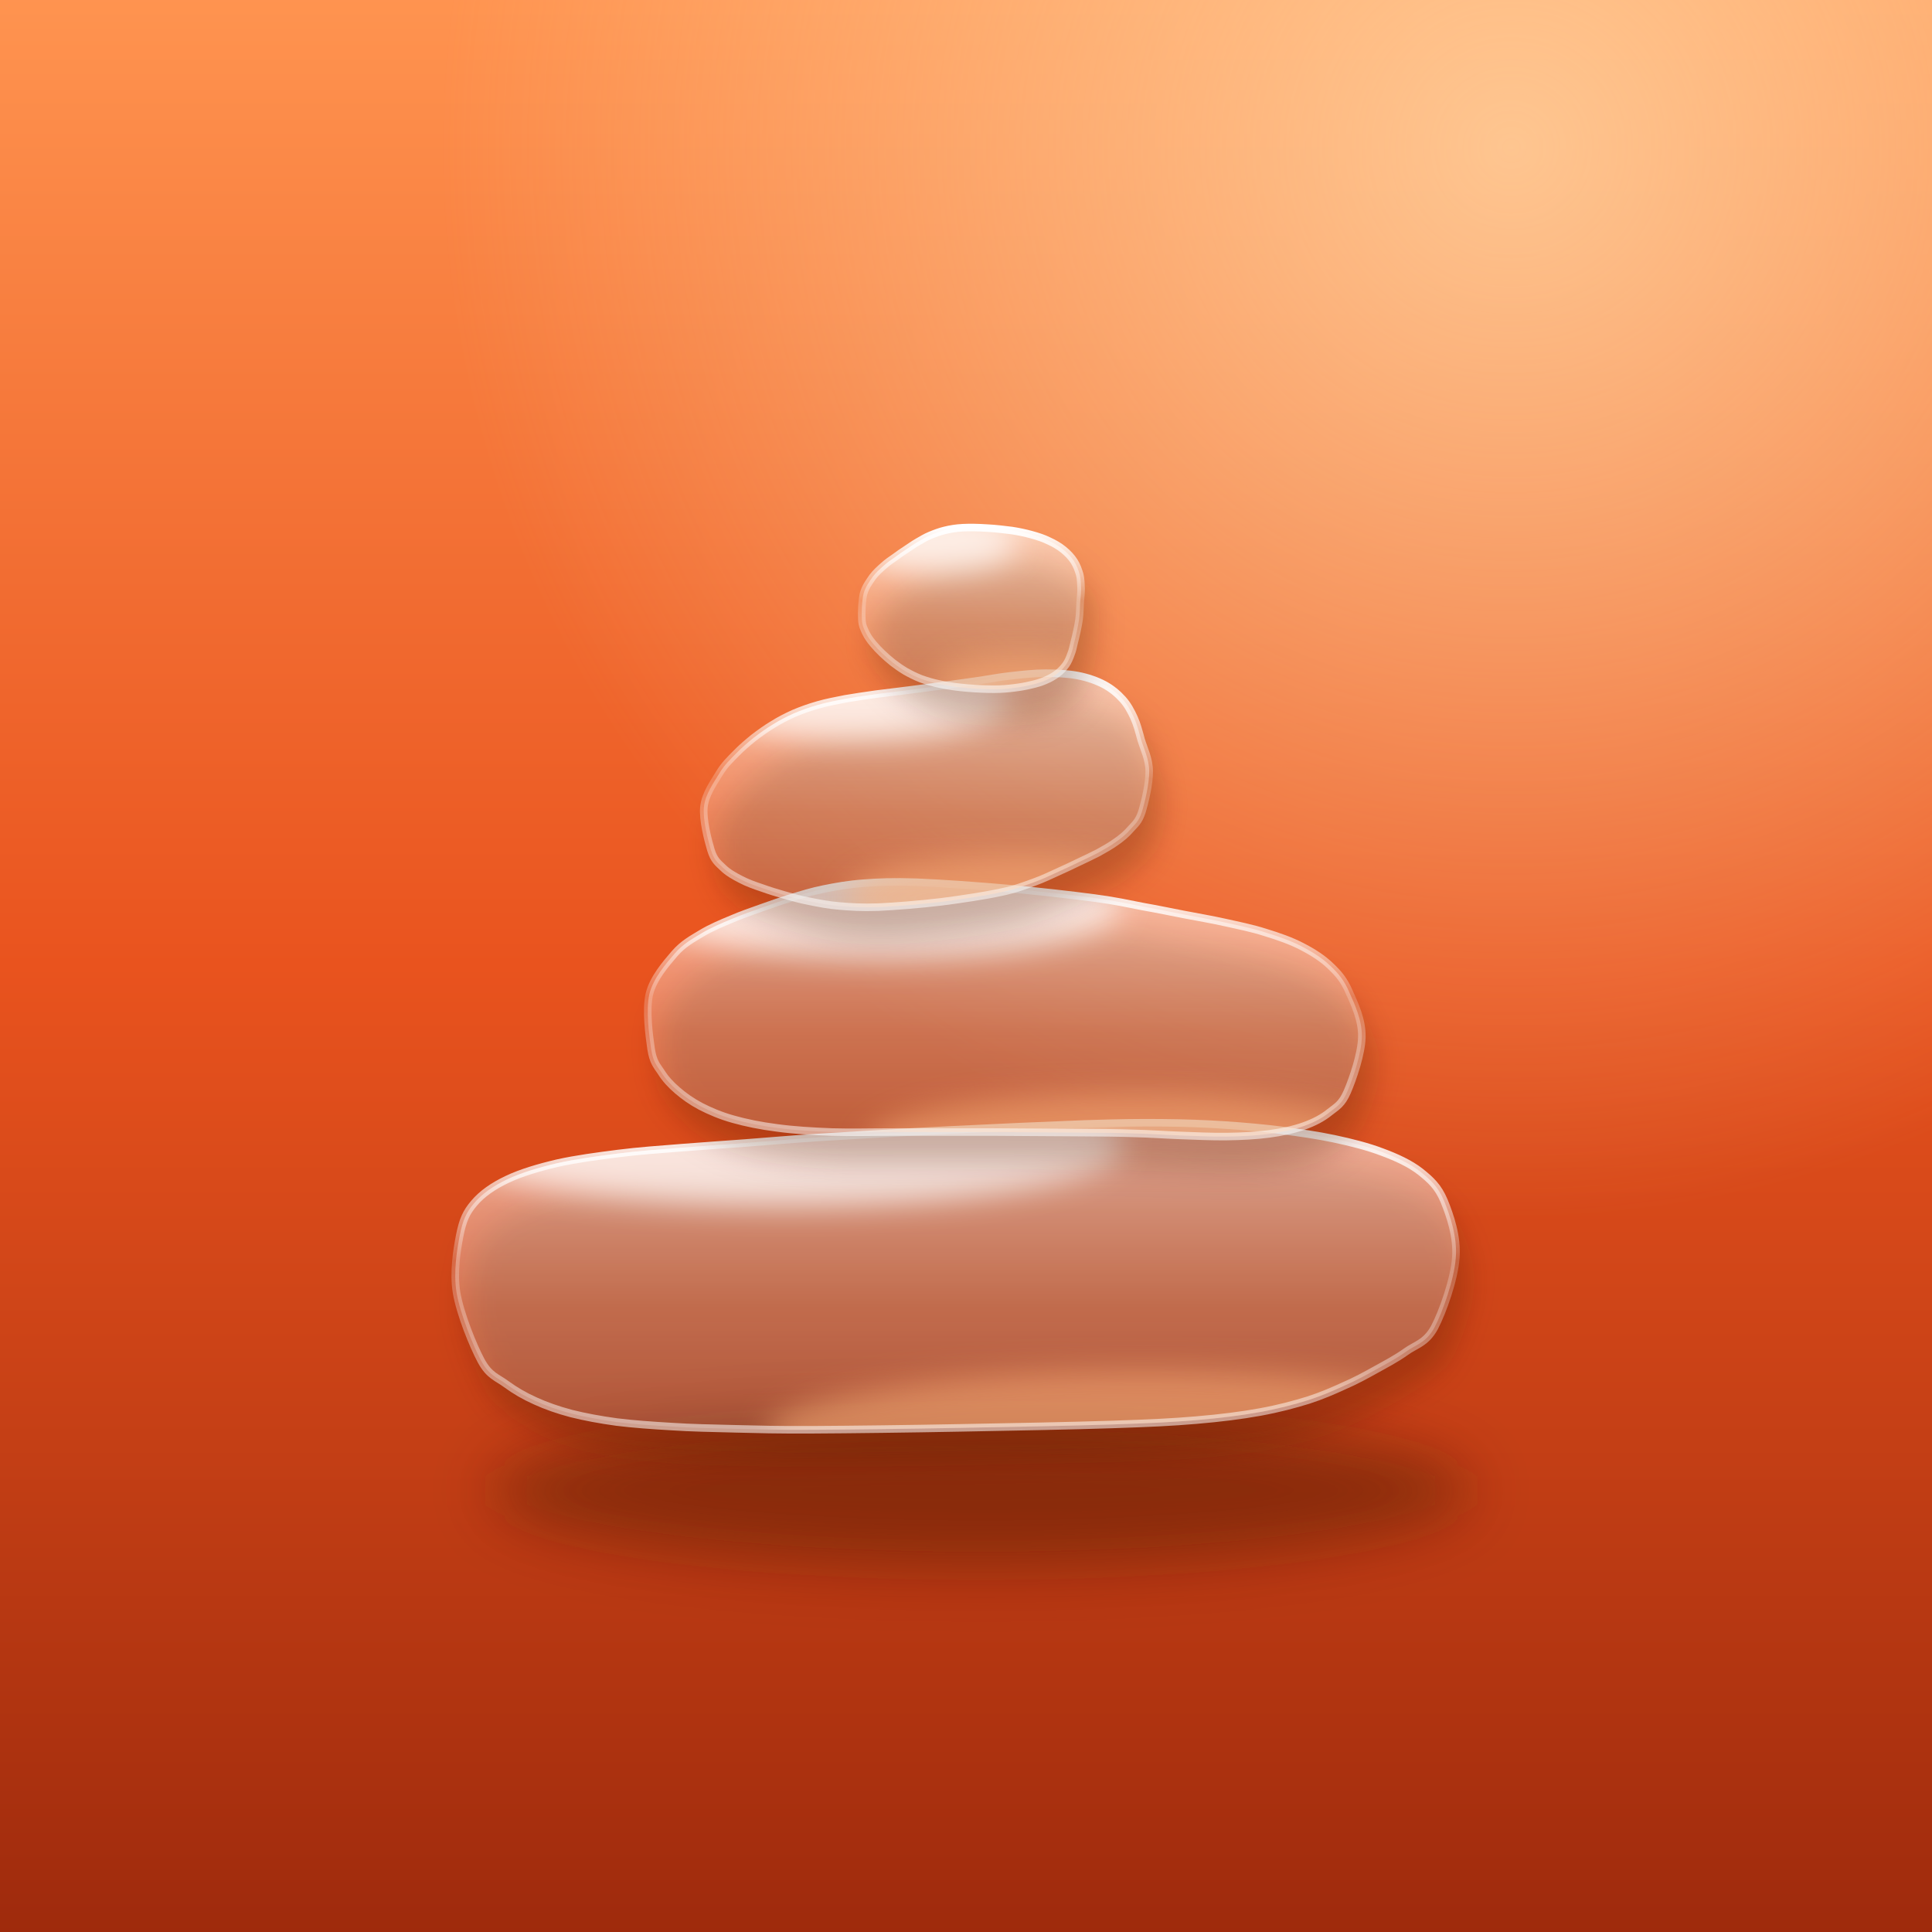
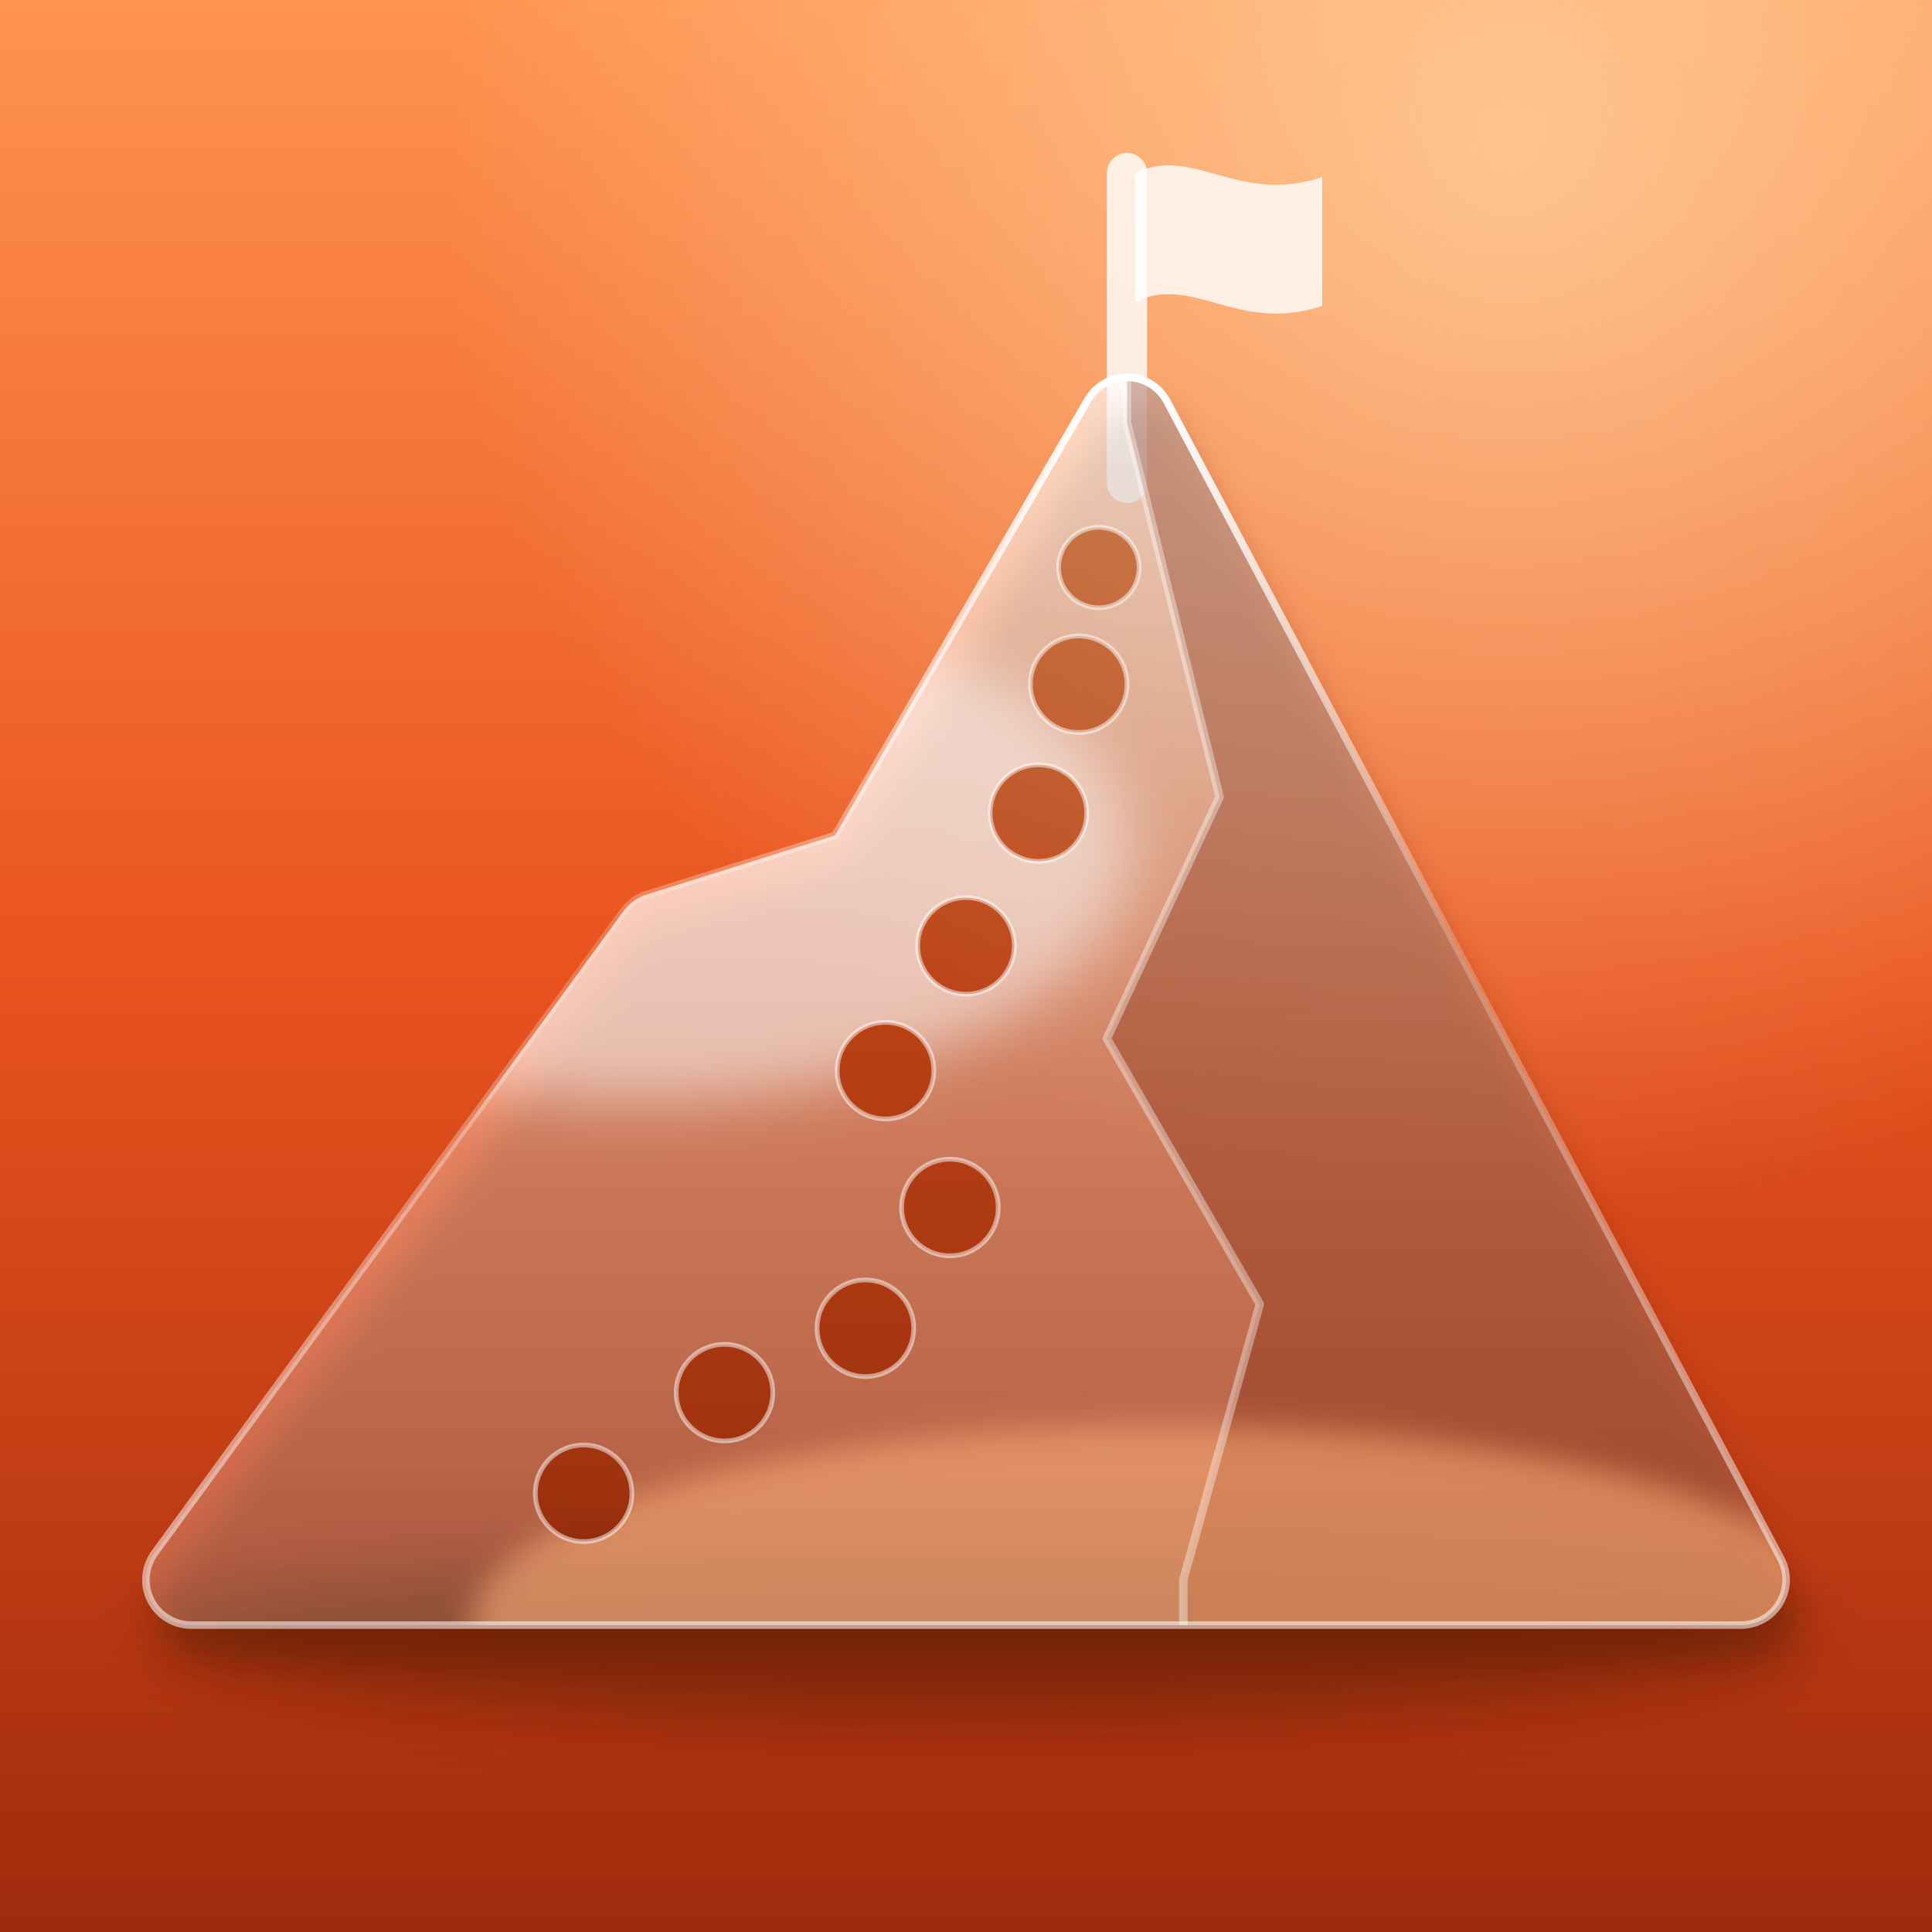
<svg xmlns="http://www.w3.org/2000/svg" viewBox="0 0 1024 1024">
  <defs>
    <filter id="blur8" x="-50%" y="-50%" width="200%" height="200%">
      <feGaussianBlur stdDeviation="8" />
    </filter>
    <filter id="blur16" x="-50%" y="-50%" width="200%" height="200%">
      <feGaussianBlur stdDeviation="16" />
    </filter>
-     <filter id="blur28" x="-50%" y="-50%" width="200%" height="200%">
-       <feGaussianBlur stdDeviation="28" />
-     </filter>
-     <filter id="blur4" x="-50%" y="-50%" width="200%" height="200%">
-       <feGaussianBlur stdDeviation="4" />
-     </filter>
-     <filter id="grain" x="0" y="0" width="100%" height="100%">
-       <feTurbulence type="fractalNoise" baseFrequency="1.6" numOctaves="2" seed="7" />
-       <feColorMatrix values="0 0 0 0 .35  0 0 0 0 .25  0 0 0 0 .15  0 0 0 .5 0" />
-       <feComposite in2="SourceGraphic" operator="in" />
-     </filter>
-     <linearGradient id="rim" x1="0" y1="0" x2="0" y2="1">
-       <stop offset="0" stop-color="#fff" stop-opacity="0.55" />
-       <stop offset="0.18" stop-color="#fff" stop-opacity="0.08" />
-       <stop offset="0.6" stop-color="#fff" stop-opacity="0" />
-       <stop offset="1" stop-color="#000" stop-opacity="0.25" />
-     </linearGradient>
-     <linearGradient id="sheen" x1="0" y1="0" x2="0" y2="1">
-       <stop offset="0" stop-color="#fff" stop-opacity="0.22" />
-       <stop offset="0.5" stop-color="#fff" stop-opacity="0" />
-     </linearGradient>
    <linearGradient id="sun3" x1="0" y1="0" x2="0" y2="1">
      <stop offset="0" stop-color="#FF9450" />
      <stop offset="0.5" stop-color="#E9531E" />
      <stop offset="1" stop-color="#9E2A0C" />
    </linearGradient>
    <radialGradient id="sun3b" cx="0.78" cy="0.08" r="0.55">
      <stop offset="0" stop-color="#FFD9A8" stop-opacity="0.75" />
      <stop offset="1" stop-color="#FFD9A8" stop-opacity="0" />
    </radialGradient>
    <linearGradient id="glassfill" x1="0" y1="0" x2="0" y2="1">
-       <stop offset="0" stop-color="#FFFFFF" stop-opacity="0.55" />
-       <stop offset="0.6" stop-color="#FFF1E6" stop-opacity="0.28" />
-       <stop offset="1" stop-color="#FFFFFF" stop-opacity="0.16" />
+       <stop offset="0" stop-color="#FFFFFF" stop-opacity="0.62" />
+       <stop offset="0.6" stop-color="#FFF1E6" stop-opacity="0.34" />
+       <stop offset="1" stop-color="#FFFFFF" stop-opacity="0.2" />
    </linearGradient>
    <linearGradient id="glassedge" x1="0" y1="0" x2="0" y2="1">
      <stop offset="0" stop-color="#FFFFFF" stop-opacity="1" />
      <stop offset="0.45" stop-color="#FFFFFF" stop-opacity="0.2" />
      <stop offset="1" stop-color="#FFFFFF" stop-opacity="0.55" />
    </linearGradient>
-     <clipPath id="tileclip">
-       <path d="M0 0H1024V1024H0Z" />
-     </clipPath>
  </defs>
-   <g filter="url(#tileshadow)" />
  <path d="M0 0H1024V1024H0Z" fill="url(#sun3)" />
  <path d="M0 0H1024V1024H0Z" fill="url(#sun3b)" />
-   <ellipse cx="520" cy="790" rx="260" ry="40" fill="#4A1200" opacity=".45" filter="url(#blur16)" />
-   <path d="M771.6 666.7 C770.8 677.9 764.7 695.3 760.3 703.6 C755.8 711.9 750.3 712.7 745.1 716.5 C739.9 720.2 734.5 723.0 729.1 726.0 C723.7 729.0 718.6 731.8 712.6 734.4 C706.7 737.1 700.8 739.7 693.4 742.1 C685.9 744.4 677.8 746.6 667.9 748.4 C658.0 750.2 647.0 751.6 633.9 752.7 C620.8 753.8 610.3 754.3 589.4 755.0 C568.6 755.7 535.2 756.3 508.8 756.8 C482.4 757.3 450.8 757.7 430.9 757.8 C411.1 757.9 402.3 757.6 389.8 757.3 C377.3 757.0 366.4 756.8 355.9 756.1 C345.4 755.5 335.7 754.8 326.8 753.7 C318.0 752.5 310.0 751.0 302.8 749.2 C295.6 747.3 289.4 745.1 283.7 742.5 C277.9 739.9 273.1 737.1 268.3 733.6 C263.5 730.0 259.4 729.3 255.0 721.2 C250.7 713.2 243.9 696.3 242.0 685.2 C240.2 674.2 242.2 662.6 243.7 654.7 C245.3 646.7 247.1 642.6 251.3 637.7 C255.4 632.8 261.4 628.6 268.8 625.1 C276.1 621.6 285.6 618.8 295.4 616.5 C305.2 614.3 316.6 612.8 327.5 611.4 C338.5 610.0 350.0 609.2 361.3 608.3 C372.6 607.4 383.3 606.7 395.3 605.8 C407.4 604.9 415.4 604.1 433.4 602.9 C451.4 601.8 479.7 600.1 503.3 598.9 C527.0 597.7 556.6 596.4 575.3 595.7 C594.0 595.1 603.4 595.0 615.7 595.1 C628.1 595.2 638.7 595.6 649.3 596.3 C659.9 597.0 669.7 597.9 679.3 599.1 C689.0 600.4 698.3 601.7 707.2 603.6 C716.1 605.5 724.9 607.7 732.5 610.6 C740.1 613.4 747.3 616.7 752.8 621.0 C758.3 625.4 762.2 628.9 765.4 636.5 C768.5 644.1 772.5 655.5 771.6 666.7Z" fill="#4A1200" opacity=".28" transform="translate(6 16)" filter="url(#blur8)" />
-   <path d="M771.6 666.7 C770.8 677.9 764.7 695.3 760.3 703.6 C755.8 711.9 750.3 712.7 745.1 716.5 C739.9 720.2 734.5 723.0 729.1 726.0 C723.7 729.0 718.6 731.8 712.6 734.4 C706.7 737.1 700.8 739.7 693.4 742.1 C685.9 744.4 677.8 746.6 667.9 748.4 C658.0 750.2 647.0 751.6 633.9 752.7 C620.8 753.8 610.3 754.3 589.4 755.0 C568.6 755.7 535.2 756.3 508.8 756.8 C482.4 757.3 450.8 757.7 430.9 757.8 C411.1 757.9 402.3 757.6 389.8 757.3 C377.3 757.0 366.4 756.8 355.9 756.1 C345.4 755.5 335.7 754.8 326.8 753.7 C318.0 752.5 310.0 751.0 302.8 749.2 C295.6 747.3 289.4 745.1 283.7 742.5 C277.9 739.9 273.1 737.1 268.3 733.6 C263.5 730.0 259.4 729.3 255.0 721.2 C250.7 713.2 243.9 696.3 242.0 685.2 C240.2 674.2 242.2 662.6 243.7 654.7 C245.3 646.7 247.1 642.6 251.3 637.7 C255.4 632.8 261.4 628.6 268.8 625.1 C276.1 621.6 285.6 618.8 295.4 616.5 C305.2 614.3 316.6 612.8 327.5 611.4 C338.5 610.0 350.0 609.2 361.3 608.3 C372.6 607.4 383.3 606.7 395.3 605.8 C407.4 604.9 415.4 604.1 433.4 602.9 C451.4 601.8 479.7 600.1 503.3 598.9 C527.0 597.7 556.6 596.4 575.3 595.7 C594.0 595.1 603.4 595.0 615.7 595.1 C628.1 595.2 638.7 595.6 649.3 596.3 C659.9 597.0 669.7 597.9 679.3 599.1 C689.0 600.4 698.3 601.7 707.2 603.6 C716.1 605.5 724.9 607.7 732.5 610.6 C740.1 613.4 747.3 616.7 752.8 621.0 C758.3 625.4 762.2 628.9 765.4 636.5 C768.5 644.1 772.5 655.5 771.6 666.7Z" fill="url(#glassfill)" />
-   <clipPath id="g0">
-     <path d="M771.6 666.7 C770.8 677.9 764.7 695.3 760.3 703.6 C755.8 711.9 750.3 712.7 745.1 716.5 C739.9 720.2 734.5 723.0 729.1 726.0 C723.7 729.0 718.6 731.8 712.6 734.4 C706.7 737.1 700.8 739.7 693.4 742.1 C685.9 744.4 677.8 746.6 667.9 748.4 C658.0 750.2 647.0 751.6 633.9 752.7 C620.8 753.8 610.3 754.3 589.4 755.0 C568.6 755.7 535.2 756.3 508.8 756.8 C482.4 757.3 450.8 757.7 430.9 757.8 C411.1 757.9 402.3 757.6 389.8 757.3 C377.3 757.0 366.4 756.8 355.9 756.1 C345.4 755.5 335.7 754.8 326.8 753.7 C318.0 752.5 310.0 751.0 302.8 749.2 C295.6 747.3 289.4 745.1 283.7 742.5 C277.9 739.9 273.1 737.1 268.3 733.6 C263.5 730.0 259.4 729.3 255.0 721.2 C250.7 713.2 243.9 696.3 242.0 685.2 C240.2 674.2 242.2 662.6 243.7 654.7 C245.3 646.7 247.1 642.6 251.3 637.7 C255.4 632.8 261.4 628.6 268.8 625.1 C276.1 621.6 285.6 618.8 295.4 616.5 C305.2 614.3 316.6 612.8 327.5 611.4 C338.5 610.0 350.0 609.2 361.3 608.3 C372.6 607.4 383.3 606.7 395.3 605.8 C407.4 604.9 415.4 604.1 433.4 602.9 C451.4 601.8 479.7 600.1 503.3 598.9 C527.0 597.7 556.6 596.4 575.3 595.7 C594.0 595.1 603.4 595.0 615.7 595.1 C628.1 595.2 638.7 595.6 649.3 596.3 C659.9 597.0 669.7 597.9 679.3 599.1 C689.0 600.4 698.3 601.7 707.2 603.6 C716.1 605.5 724.9 607.7 732.5 610.6 C740.1 613.4 747.3 616.7 752.8 621.0 C758.3 625.4 762.2 628.9 765.4 636.5 C768.5 644.1 772.5 655.5 771.6 666.7Z" />
+   <ellipse cx="520" cy="865.33" rx="437.33" ry="46.93" fill="#4A1200" opacity=".45" filter="url(#blur16)" />
+   <path d="M597.33 256L597.33 91.73" stroke="#FFFFFF" stroke-opacity=".8" stroke-width="21.33" stroke-linecap="round" />
+   <path d="M601.6 91.73C632.53 76.8 656 108.8 700.8 93.87L700.8 162.13C656 177.07 632.53 145.07 601.6 160Z" fill="#FFFFFF" fill-opacity=".8" />
+   <path d="M101.33 861.33A24 24 0 0 1 81.95 823.18L330.49 482.91A24 24 0 0 1 342.68 474.17L442.59 442.82L576.58 211.95A24 24 0 0 1 618.54 212.75L943.87 826.09A24 24 0 0 1 922.67 861.33Z" fill="#4A1200" opacity=".28" transform="translate(6 16)" filter="url(#blur8)" />
+   <path d="M101.33 861.33A24 24 0 0 1 81.95 823.18L330.49 482.91A24 24 0 0 1 342.68 474.17L442.59 442.82L576.58 211.95A24 24 0 0 1 618.54 212.75L943.87 826.09A24 24 0 0 1 922.67 861.33ZM283.73 791.47A25.6 25.6 0 1 0 334.93 791.47A25.6 25.6 0 1 0 283.73 791.47ZM358.4 738.13A25.6 25.6 0 1 0 409.6 738.13A25.6 25.6 0 1 0 358.4 738.13ZM433.07 704A25.6 25.6 0 1 0 484.27 704A25.6 25.6 0 1 0 433.07 704ZM477.87 640A25.6 25.6 0 1 0 529.07 640A25.6 25.6 0 1 0 477.87 640ZM443.73 567.47A25.6 25.6 0 1 0 494.93 567.47A25.6 25.6 0 1 0 443.73 567.47ZM486.4 501.33A25.6 25.6 0 1 0 537.6 501.33A25.6 25.6 0 1 0 486.4 501.33ZM524.8 430.93A25.6 25.6 0 1 0 576 430.93A25.6 25.6 0 1 0 524.8 430.93ZM546.13 362.67A25.6 25.6 0 1 0 597.33 362.67A25.6 25.6 0 1 0 546.13 362.67ZM561.07 300.8A21.33 21.33 0 1 0 603.73 300.8A21.33 21.33 0 1 0 561.07 300.8Z" fill="url(#glassfill)" fill-rule="evenodd" />
+   <clipPath id="gm">
+     <path d="M101.33 861.33A24 24 0 0 1 81.95 823.18L330.49 482.91A24 24 0 0 1 342.68 474.17L442.59 442.82L576.58 211.95A24 24 0 0 1 618.54 212.75L943.87 826.09A24 24 0 0 1 922.67 861.33ZM283.73 791.47A25.6 25.6 0 1 0 334.93 791.47A25.6 25.6 0 1 0 283.73 791.47ZM358.4 738.13A25.6 25.6 0 1 0 409.6 738.13A25.6 25.6 0 1 0 358.4 738.13ZM433.07 704A25.6 25.6 0 1 0 484.27 704A25.6 25.6 0 1 0 433.07 704ZM477.87 640A25.6 25.6 0 1 0 529.07 640A25.6 25.6 0 1 0 477.87 640ZM443.73 567.47A25.6 25.6 0 1 0 494.93 567.47A25.6 25.6 0 1 0 443.73 567.47ZM486.4 501.33A25.6 25.6 0 1 0 537.6 501.33A25.6 25.6 0 1 0 486.4 501.33ZM524.8 430.93A25.6 25.6 0 1 0 576 430.93A25.6 25.6 0 1 0 524.8 430.93ZM546.13 362.67A25.6 25.6 0 1 0 597.33 362.67A25.6 25.6 0 1 0 546.13 362.67ZM561.07 300.8A21.33 21.33 0 1 0 603.73 300.8A21.33 21.33 0 1 0 561.07 300.8Z" clip-rule="evenodd" />
  </clipPath>
-   <g clip-path="url(#g0)">
-     <ellipse cx="416.0" cy="605.44" rx="180.0" ry="33.6" fill="#fff" opacity=".7" filter="url(#blur8)" />
-     <ellipse cx="606.0" cy="760.0" rx="200.0" ry="33.6" fill="#FFB27A" opacity=".55" filter="url(#blur8)" />
+   <g clip-path="url(#gm)">
+     <ellipse cx="337.07" cy="451.31" rx="262.4" ry="132.27" fill="#fff" opacity=".5" filter="url(#blur16)" />
+     <path d="M597.33 200A24 24 0 0 1 618.54 212.75L943.87 826.09A24 24 0 0 1 922.67 861.33L627.2 861.33L627.2 837.33L667.73 691.2L586.67 550.4L646.4 422.4L597.33 224Z" fill="#7A2408" opacity=".34" />
+     <ellipse cx="616.96" cy="861.33" rx="367.36" ry="105.81" fill="#FFB27A" opacity=".55" filter="url(#blur8)" />
  </g>
-   <path d="M771.6 666.7 C770.8 677.9 764.7 695.3 760.3 703.6 C755.8 711.9 750.3 712.7 745.1 716.5 C739.9 720.2 734.5 723.0 729.1 726.0 C723.7 729.0 718.6 731.8 712.6 734.4 C706.7 737.1 700.8 739.7 693.4 742.1 C685.9 744.4 677.8 746.6 667.9 748.4 C658.0 750.2 647.0 751.6 633.9 752.7 C620.8 753.8 610.3 754.3 589.4 755.0 C568.6 755.7 535.2 756.3 508.8 756.8 C482.4 757.3 450.8 757.7 430.9 757.8 C411.1 757.9 402.3 757.6 389.8 757.3 C377.3 757.0 366.4 756.8 355.9 756.1 C345.4 755.5 335.7 754.8 326.8 753.7 C318.0 752.5 310.0 751.0 302.8 749.2 C295.6 747.3 289.4 745.1 283.7 742.5 C277.9 739.9 273.1 737.1 268.3 733.6 C263.5 730.0 259.4 729.3 255.0 721.2 C250.7 713.2 243.9 696.3 242.0 685.2 C240.2 674.2 242.2 662.6 243.7 654.7 C245.3 646.7 247.1 642.6 251.3 637.7 C255.4 632.8 261.4 628.6 268.8 625.1 C276.1 621.6 285.6 618.8 295.4 616.5 C305.2 614.3 316.6 612.8 327.5 611.4 C338.5 610.0 350.0 609.2 361.3 608.3 C372.6 607.4 383.3 606.7 395.3 605.8 C407.4 604.9 415.4 604.1 433.4 602.9 C451.4 601.8 479.7 600.1 503.3 598.9 C527.0 597.7 556.6 596.4 575.3 595.7 C594.0 595.1 603.4 595.0 615.7 595.1 C628.1 595.2 638.7 595.6 649.3 596.3 C659.9 597.0 669.7 597.9 679.3 599.1 C689.0 600.4 698.3 601.7 707.2 603.6 C716.1 605.5 724.9 607.7 732.5 610.6 C740.1 613.4 747.3 616.7 752.8 621.0 C758.3 625.4 762.2 628.9 765.4 636.5 C768.5 644.1 772.5 655.5 771.6 666.7Z" fill="none" stroke="url(#glassedge)" stroke-width="4" />
-   <path d="M721.8 549.5 C721.7 558.3 717.0 571.9 714.1 578.6 C711.2 585.3 708.5 586.5 704.7 589.5 C700.9 592.6 696.4 594.9 691.1 596.8 C685.7 598.7 679.5 600.1 672.6 601.0 C665.8 601.9 658.0 602.3 650.1 602.4 C642.3 602.5 633.8 602.1 625.5 601.8 C617.2 601.5 609.1 600.9 600.4 600.7 C591.6 600.4 585.5 600.4 573.2 600.3 C560.8 600.2 542.6 600.1 526.3 600.0 C509.9 600.0 489.2 600.0 475.0 600.0 C460.7 600.0 451.4 600.3 440.9 600.0 C430.4 599.6 420.5 599.0 411.8 597.8 C403.1 596.7 395.3 595.1 388.6 593.2 C381.8 591.3 376.3 588.9 371.4 586.4 C366.5 583.8 362.6 581.0 359.1 578.0 C355.6 575.0 352.7 571.9 350.4 568.2 C348.0 564.6 346.2 562.9 345.1 556.0 C344.1 549.1 342.2 535.3 344.2 526.8 C346.3 518.4 352.9 510.9 357.5 505.5 C362.1 500.2 366.7 497.8 371.8 494.7 C376.8 491.7 382.3 489.4 387.6 487.2 C392.9 484.9 398.2 483.1 403.5 481.2 C408.8 479.3 413.7 477.6 419.2 475.9 C424.8 474.2 430.1 472.5 436.6 471.2 C443.0 469.9 449.7 468.7 457.9 468.1 C466.1 467.5 473.1 467.2 485.8 467.6 C498.5 468.1 518.3 469.5 534.0 470.9 C549.8 472.3 568.3 474.4 580.2 476.0 C592.2 477.6 597.8 479.0 605.7 480.5 C613.6 481.9 620.3 483.3 627.5 484.7 C634.8 486.1 641.9 487.3 649.1 488.9 C656.3 490.5 663.8 492.0 670.6 494.2 C677.5 496.3 684.4 498.7 690.1 501.7 C695.9 504.7 701.1 508.0 705.3 512.1 C709.5 516.1 712.4 519.5 715.1 525.8 C717.9 532.0 722.0 540.7 721.8 549.5Z" fill="#4A1200" opacity=".28" transform="translate(6 16)" filter="url(#blur8)" />
-   <path d="M721.8 549.5 C721.7 558.3 717.0 571.9 714.1 578.6 C711.2 585.3 708.5 586.5 704.7 589.5 C700.9 592.6 696.4 594.9 691.1 596.8 C685.7 598.7 679.5 600.1 672.6 601.0 C665.8 601.9 658.0 602.3 650.1 602.4 C642.3 602.5 633.8 602.1 625.5 601.8 C617.2 601.5 609.1 600.9 600.4 600.7 C591.6 600.4 585.5 600.4 573.2 600.3 C560.8 600.2 542.6 600.1 526.3 600.0 C509.9 600.0 489.2 600.0 475.0 600.0 C460.7 600.0 451.4 600.3 440.9 600.0 C430.4 599.6 420.5 599.0 411.8 597.8 C403.1 596.7 395.3 595.1 388.6 593.2 C381.8 591.3 376.3 588.9 371.4 586.4 C366.5 583.8 362.6 581.0 359.1 578.0 C355.6 575.0 352.7 571.9 350.4 568.2 C348.0 564.6 346.2 562.9 345.1 556.0 C344.1 549.1 342.2 535.3 344.2 526.8 C346.3 518.4 352.9 510.9 357.5 505.5 C362.1 500.2 366.7 497.8 371.8 494.7 C376.8 491.7 382.3 489.4 387.6 487.2 C392.9 484.9 398.2 483.1 403.5 481.2 C408.8 479.3 413.7 477.6 419.2 475.9 C424.8 474.2 430.1 472.5 436.6 471.2 C443.0 469.9 449.7 468.7 457.9 468.1 C466.1 467.5 473.1 467.2 485.8 467.6 C498.5 468.1 518.3 469.5 534.0 470.9 C549.8 472.3 568.3 474.4 580.2 476.0 C592.2 477.6 597.8 479.0 605.7 480.5 C613.6 481.9 620.3 483.3 627.5 484.7 C634.8 486.1 641.9 487.3 649.1 488.9 C656.3 490.5 663.8 492.0 670.6 494.2 C677.5 496.3 684.4 498.7 690.1 501.7 C695.9 504.7 701.1 508.0 705.3 512.1 C709.5 516.1 712.4 519.5 715.1 525.8 C717.9 532.0 722.0 540.7 721.8 549.5Z" fill="url(#glassfill)" />
-   <clipPath id="g1">
-     <path d="M721.8 549.5 C721.7 558.3 717.0 571.9 714.1 578.6 C711.2 585.3 708.5 586.5 704.7 589.5 C700.9 592.6 696.4 594.9 691.1 596.8 C685.7 598.7 679.5 600.1 672.6 601.0 C665.8 601.9 658.0 602.3 650.1 602.4 C642.3 602.5 633.8 602.1 625.5 601.8 C617.2 601.5 609.1 600.9 600.4 600.7 C591.6 600.4 585.5 600.4 573.2 600.3 C560.8 600.2 542.6 600.1 526.3 600.0 C509.9 600.0 489.2 600.0 475.0 600.0 C460.7 600.0 451.4 600.3 440.9 600.0 C430.4 599.6 420.5 599.0 411.8 597.8 C403.1 596.7 395.3 595.1 388.6 593.2 C381.8 591.3 376.3 588.9 371.4 586.4 C366.5 583.8 362.6 581.0 359.1 578.0 C355.6 575.0 352.7 571.9 350.4 568.2 C348.0 564.6 346.2 562.9 345.1 556.0 C344.1 549.1 342.2 535.3 344.2 526.8 C346.3 518.4 352.9 510.9 357.5 505.5 C362.1 500.2 366.7 497.8 371.8 494.7 C376.8 491.7 382.3 489.4 387.6 487.2 C392.9 484.9 398.2 483.1 403.5 481.2 C408.8 479.3 413.7 477.6 419.2 475.9 C424.8 474.2 430.1 472.5 436.6 471.2 C443.0 469.9 449.7 468.7 457.9 468.1 C466.1 467.5 473.1 467.2 485.8 467.6 C498.5 468.1 518.3 469.5 534.0 470.9 C549.8 472.3 568.3 474.4 580.2 476.0 C592.2 477.6 597.8 479.0 605.7 480.5 C613.6 481.9 620.3 483.3 627.5 484.7 C634.8 486.1 641.9 487.3 649.1 488.9 C656.3 490.5 663.8 492.0 670.6 494.2 C677.5 496.3 684.4 498.7 690.1 501.7 C695.9 504.7 701.1 508.0 705.3 512.1 C709.5 516.1 712.4 519.5 715.1 525.8 C717.9 532.0 722.0 540.7 721.8 549.5Z" />
-   </clipPath>
-   <g clip-path="url(#g1)">
-     <ellipse cx="465.92" cy="480.04" rx="128.16" ry="27.6" fill="#fff" opacity=".7" filter="url(#blur8)" />
-     <ellipse cx="601.2" cy="607.0" rx="142.4" ry="27.6" fill="#FFB27A" opacity=".55" filter="url(#blur8)" />
-   </g>
-   <path d="M721.8 549.5 C721.7 558.3 717.0 571.9 714.1 578.6 C711.2 585.3 708.5 586.5 704.7 589.5 C700.9 592.6 696.4 594.9 691.1 596.8 C685.7 598.7 679.5 600.1 672.6 601.0 C665.8 601.9 658.0 602.3 650.1 602.4 C642.3 602.5 633.8 602.1 625.5 601.8 C617.2 601.5 609.1 600.9 600.4 600.7 C591.6 600.4 585.5 600.4 573.2 600.3 C560.8 600.2 542.6 600.1 526.3 600.0 C509.9 600.0 489.2 600.0 475.0 600.0 C460.7 600.0 451.4 600.3 440.9 600.0 C430.4 599.6 420.5 599.0 411.8 597.8 C403.1 596.7 395.3 595.1 388.6 593.2 C381.8 591.3 376.3 588.9 371.4 586.4 C366.5 583.8 362.6 581.0 359.1 578.0 C355.6 575.0 352.7 571.9 350.4 568.2 C348.0 564.6 346.2 562.9 345.1 556.0 C344.1 549.1 342.2 535.3 344.2 526.8 C346.3 518.4 352.9 510.9 357.5 505.5 C362.1 500.2 366.7 497.8 371.8 494.7 C376.8 491.7 382.3 489.4 387.6 487.2 C392.9 484.9 398.2 483.1 403.5 481.2 C408.8 479.3 413.7 477.6 419.2 475.9 C424.8 474.2 430.1 472.5 436.6 471.2 C443.0 469.9 449.7 468.7 457.9 468.1 C466.1 467.5 473.1 467.2 485.8 467.6 C498.5 468.1 518.3 469.5 534.0 470.9 C549.8 472.3 568.3 474.4 580.2 476.0 C592.2 477.6 597.8 479.0 605.7 480.5 C613.6 481.9 620.3 483.3 627.5 484.7 C634.8 486.1 641.9 487.3 649.1 488.9 C656.3 490.5 663.8 492.0 670.6 494.2 C677.5 496.3 684.4 498.7 690.1 501.7 C695.9 504.7 701.1 508.0 705.3 512.1 C709.5 516.1 712.4 519.5 715.1 525.8 C717.9 532.0 722.0 540.7 721.8 549.5Z" fill="none" stroke="url(#glassedge)" stroke-width="4" />
-   <path d="M609.1 408.8 C609.2 415.2 606.8 425.2 605.2 430.4 C603.5 435.5 601.6 436.8 599.3 439.4 C597.0 442.1 594.3 444.3 591.4 446.3 C588.5 448.4 585.2 450.2 582.0 452.0 C578.7 453.7 575.3 455.3 571.7 457.0 C568.2 458.7 564.8 460.3 560.8 462.1 C556.8 463.9 553.0 465.8 548.0 467.6 C542.9 469.4 538.7 471.2 530.5 472.9 C522.3 474.7 509.7 476.6 498.8 478.0 C488.0 479.3 474.4 480.4 465.5 480.8 C456.5 481.1 451.0 480.7 444.9 480.2 C438.9 479.7 433.9 478.7 429.0 477.7 C424.2 476.8 420.0 475.6 415.8 474.4 C411.6 473.2 407.7 472.0 403.8 470.6 C399.9 469.3 396.0 467.9 392.6 466.1 C389.1 464.3 385.7 462.4 383.1 459.8 C380.4 457.2 378.5 455.9 376.8 450.5 C375.2 445.2 372.4 434.4 373.1 427.7 C373.8 420.9 378.4 414.7 381.2 410.0 C384.0 405.3 387.0 402.6 390.1 399.4 C393.1 396.3 396.3 393.6 399.5 391.0 C402.8 388.5 406.1 386.1 409.6 384.0 C413.1 381.8 416.8 379.9 420.8 378.1 C424.8 376.4 429.0 374.9 433.6 373.6 C438.1 372.3 442.9 371.4 448.0 370.4 C453.1 369.5 457.5 368.9 464.4 367.9 C471.4 367.0 481.1 365.9 489.7 364.7 C498.4 363.6 508.6 362.2 516.3 361.1 C524.0 360.0 529.3 358.9 535.7 358.2 C542.0 357.5 548.3 356.8 554.3 356.8 C560.2 356.8 566.2 357.1 571.4 358.1 C576.5 359.1 581.4 360.8 585.3 362.9 C589.2 365.0 592.4 367.7 595.1 370.7 C597.7 373.6 599.5 377.0 601.1 380.5 C602.7 384.1 603.5 387.3 604.8 392.0 C606.2 396.7 609.1 402.4 609.1 408.8Z" fill="#4A1200" opacity=".28" transform="translate(6 16)" filter="url(#blur8)" />
-   <path d="M609.1 408.8 C609.2 415.2 606.8 425.2 605.2 430.4 C603.5 435.5 601.6 436.8 599.3 439.4 C597.0 442.1 594.3 444.3 591.4 446.3 C588.5 448.4 585.2 450.2 582.0 452.0 C578.7 453.7 575.3 455.3 571.7 457.0 C568.2 458.7 564.8 460.3 560.8 462.1 C556.8 463.9 553.0 465.8 548.0 467.6 C542.9 469.4 538.7 471.2 530.5 472.9 C522.3 474.7 509.7 476.6 498.8 478.0 C488.0 479.3 474.4 480.4 465.5 480.8 C456.5 481.1 451.0 480.7 444.9 480.2 C438.9 479.7 433.9 478.7 429.0 477.7 C424.2 476.8 420.0 475.6 415.8 474.4 C411.6 473.2 407.7 472.0 403.8 470.6 C399.9 469.3 396.0 467.9 392.6 466.1 C389.1 464.3 385.7 462.4 383.1 459.8 C380.4 457.2 378.5 455.9 376.8 450.5 C375.2 445.2 372.4 434.4 373.1 427.7 C373.8 420.9 378.4 414.7 381.2 410.0 C384.0 405.3 387.0 402.6 390.1 399.4 C393.1 396.3 396.3 393.6 399.5 391.0 C402.8 388.5 406.1 386.1 409.6 384.0 C413.1 381.8 416.8 379.9 420.8 378.1 C424.8 376.4 429.0 374.9 433.6 373.6 C438.1 372.3 442.9 371.4 448.0 370.4 C453.1 369.5 457.5 368.9 464.4 367.9 C471.4 367.0 481.1 365.9 489.7 364.7 C498.4 363.6 508.6 362.2 516.3 361.1 C524.0 360.0 529.3 358.9 535.7 358.2 C542.0 357.5 548.3 356.8 554.3 356.8 C560.2 356.8 566.2 357.1 571.4 358.1 C576.5 359.1 581.4 360.8 585.3 362.9 C589.2 365.0 592.4 367.7 595.1 370.7 C597.7 373.6 599.5 377.0 601.1 380.5 C602.7 384.1 603.5 387.3 604.8 392.0 C606.2 396.7 609.1 402.4 609.1 408.8Z" fill="url(#glassfill)" />
-   <clipPath id="g2">
-     <path d="M609.1 408.8 C609.2 415.2 606.8 425.2 605.2 430.4 C603.5 435.5 601.6 436.8 599.3 439.4 C597.0 442.1 594.3 444.3 591.4 446.3 C588.5 448.4 585.2 450.2 582.0 452.0 C578.7 453.7 575.3 455.3 571.7 457.0 C568.2 458.7 564.8 460.3 560.8 462.1 C556.8 463.9 553.0 465.8 548.0 467.6 C542.9 469.4 538.7 471.2 530.5 472.9 C522.3 474.7 509.7 476.6 498.8 478.0 C488.0 479.3 474.4 480.4 465.5 480.8 C456.5 481.1 451.0 480.7 444.9 480.2 C438.9 479.7 433.9 478.7 429.0 477.7 C424.2 476.8 420.0 475.6 415.8 474.4 C411.6 473.2 407.7 472.0 403.8 470.6 C399.9 469.3 396.0 467.9 392.6 466.1 C389.1 464.3 385.7 462.4 383.1 459.8 C380.4 457.2 378.5 455.9 376.8 450.5 C375.2 445.2 372.4 434.4 373.1 427.7 C373.8 420.9 378.4 414.7 381.2 410.0 C384.0 405.3 387.0 402.6 390.1 399.4 C393.1 396.3 396.3 393.6 399.5 391.0 C402.8 388.5 406.1 386.1 409.6 384.0 C413.1 381.8 416.8 379.9 420.8 378.1 C424.8 376.4 429.0 374.9 433.6 373.6 C438.1 372.3 442.9 371.4 448.0 370.4 C453.1 369.5 457.5 368.9 464.4 367.9 C471.4 367.0 481.1 365.9 489.7 364.7 C498.4 363.6 508.6 362.2 516.3 361.1 C524.0 360.0 529.3 358.9 535.7 358.2 C542.0 357.5 548.3 356.8 554.3 356.8 C560.2 356.8 566.2 357.1 571.4 358.1 C576.5 359.1 581.4 360.8 585.3 362.9 C589.2 365.0 592.4 367.7 595.1 370.7 C597.7 373.6 599.5 377.0 601.1 380.5 C602.7 384.1 603.5 387.3 604.8 392.0 C606.2 396.7 609.1 402.4 609.1 408.8Z" />
-   </clipPath>
-   <g clip-path="url(#g2)">
-     <ellipse cx="452.24" cy="369.28" rx="83.52" ry="23.2" fill="#fff" opacity=".7" filter="url(#blur8)" />
-     <ellipse cx="540.4" cy="476.0" rx="92.8" ry="23.2" fill="#FFB27A" opacity=".55" filter="url(#blur8)" />
-   </g>
-   <path d="M609.1 408.8 C609.2 415.2 606.8 425.2 605.2 430.4 C603.5 435.5 601.6 436.8 599.3 439.4 C597.0 442.1 594.3 444.3 591.4 446.3 C588.5 448.4 585.2 450.2 582.0 452.0 C578.7 453.7 575.3 455.3 571.7 457.0 C568.2 458.7 564.8 460.3 560.8 462.1 C556.8 463.9 553.0 465.8 548.0 467.6 C542.9 469.4 538.7 471.2 530.5 472.9 C522.3 474.7 509.7 476.6 498.8 478.0 C488.0 479.3 474.4 480.4 465.5 480.8 C456.5 481.1 451.0 480.7 444.9 480.2 C438.9 479.7 433.9 478.7 429.0 477.7 C424.2 476.8 420.0 475.6 415.8 474.4 C411.6 473.2 407.7 472.0 403.8 470.6 C399.9 469.3 396.0 467.9 392.6 466.1 C389.1 464.3 385.7 462.4 383.1 459.8 C380.4 457.2 378.5 455.9 376.8 450.5 C375.2 445.2 372.4 434.4 373.1 427.7 C373.8 420.9 378.4 414.7 381.2 410.0 C384.0 405.3 387.0 402.6 390.1 399.4 C393.1 396.3 396.3 393.6 399.5 391.0 C402.8 388.5 406.1 386.1 409.6 384.0 C413.1 381.8 416.8 379.9 420.8 378.1 C424.8 376.4 429.0 374.9 433.6 373.6 C438.1 372.3 442.9 371.4 448.0 370.4 C453.1 369.5 457.5 368.9 464.4 367.9 C471.4 367.0 481.1 365.9 489.7 364.7 C498.4 363.6 508.6 362.2 516.3 361.1 C524.0 360.0 529.3 358.9 535.7 358.2 C542.0 357.5 548.3 356.8 554.3 356.8 C560.2 356.8 566.2 357.1 571.4 358.1 C576.5 359.1 581.4 360.8 585.3 362.9 C589.2 365.0 592.4 367.7 595.1 370.7 C597.7 373.6 599.5 377.0 601.1 380.5 C602.7 384.1 603.5 387.3 604.8 392.0 C606.2 396.7 609.1 402.4 609.1 408.8Z" fill="none" stroke="url(#glassedge)" stroke-width="4" />
-   <path d="M571.9 328.5 C571.4 332.0 570.2 337.3 569.4 340.3 C568.7 343.4 568.4 344.8 567.6 346.8 C566.9 348.8 566.1 350.7 564.9 352.4 C563.6 354.1 562.2 355.7 560.4 357.0 C558.6 358.4 556.5 359.6 554.1 360.6 C551.8 361.6 549.2 362.4 546.4 363.0 C543.6 363.7 540.7 364.2 537.4 364.6 C534.2 365.0 531.0 365.3 526.9 365.3 C522.8 365.3 517.6 365.1 512.9 364.7 C508.1 364.3 502.7 363.6 498.6 362.7 C494.5 361.9 491.3 360.9 488.2 359.8 C485.1 358.6 482.4 357.2 479.9 355.8 C477.4 354.3 475.3 352.8 473.2 351.2 C471.2 349.6 469.4 348.0 467.7 346.4 C465.9 344.7 464.3 343.0 462.8 341.2 C461.3 339.4 459.9 337.5 458.9 335.4 C457.9 333.2 457.0 331.7 456.8 328.3 C456.6 324.9 456.8 318.5 457.7 314.7 C458.7 311.0 460.8 308.3 462.5 305.8 C464.3 303.4 466.3 301.7 468.3 299.9 C470.2 298.2 472.3 296.7 474.4 295.3 C476.4 293.8 478.3 292.5 480.3 291.2 C482.3 289.9 484.2 288.5 486.3 287.3 C488.4 286.1 490.5 284.8 492.9 283.8 C495.3 282.8 497.9 281.8 500.8 281.1 C503.7 280.4 506.5 279.9 510.3 279.7 C514.0 279.5 518.7 279.6 523.1 279.9 C527.4 280.1 532.3 280.7 536.3 281.2 C540.2 281.8 543.4 282.5 546.7 283.4 C550.0 284.3 553.1 285.3 555.9 286.7 C558.8 288.0 561.5 289.6 563.7 291.4 C565.9 293.2 567.9 295.3 569.3 297.5 C570.7 299.7 571.6 302.2 572.3 304.6 C572.9 307.1 572.9 309.6 573.0 312.1 C573.0 314.6 572.7 316.9 572.5 319.6 C572.3 322.4 572.4 325.0 571.9 328.5Z" fill="#4A1200" opacity=".28" transform="translate(6 16)" filter="url(#blur8)" />
-   <path d="M571.9 328.5 C571.4 332.0 570.2 337.3 569.4 340.3 C568.7 343.4 568.4 344.8 567.6 346.8 C566.9 348.8 566.1 350.7 564.9 352.4 C563.6 354.1 562.2 355.7 560.4 357.0 C558.6 358.4 556.5 359.6 554.1 360.6 C551.8 361.6 549.2 362.4 546.4 363.0 C543.6 363.7 540.7 364.2 537.4 364.6 C534.2 365.0 531.0 365.3 526.9 365.3 C522.8 365.3 517.6 365.1 512.9 364.7 C508.1 364.3 502.7 363.6 498.6 362.7 C494.5 361.9 491.3 360.9 488.2 359.8 C485.1 358.6 482.4 357.2 479.9 355.8 C477.4 354.3 475.3 352.8 473.2 351.2 C471.2 349.6 469.4 348.0 467.7 346.4 C465.9 344.7 464.3 343.0 462.8 341.2 C461.3 339.4 459.9 337.5 458.9 335.4 C457.9 333.2 457.0 331.7 456.8 328.3 C456.6 324.9 456.8 318.5 457.7 314.7 C458.7 311.0 460.8 308.3 462.5 305.8 C464.3 303.4 466.3 301.7 468.3 299.9 C470.2 298.2 472.3 296.7 474.4 295.3 C476.4 293.8 478.3 292.5 480.3 291.2 C482.3 289.9 484.2 288.5 486.3 287.3 C488.4 286.1 490.5 284.8 492.9 283.8 C495.3 282.8 497.9 281.8 500.8 281.1 C503.7 280.4 506.5 279.9 510.3 279.7 C514.0 279.5 518.7 279.6 523.1 279.9 C527.4 280.1 532.3 280.7 536.3 281.2 C540.2 281.8 543.4 282.5 546.7 283.4 C550.0 284.3 553.1 285.3 555.9 286.7 C558.8 288.0 561.5 289.6 563.7 291.4 C565.9 293.2 567.9 295.3 569.3 297.5 C570.7 299.7 571.6 302.2 572.3 304.6 C572.9 307.1 572.9 309.6 573.0 312.1 C573.0 314.6 572.7 316.9 572.5 319.6 C572.3 322.4 572.4 325.0 571.9 328.5Z" fill="url(#glassfill)" />
-   <clipPath id="g3">
-     <path d="M571.9 328.5 C571.4 332.0 570.2 337.3 569.4 340.3 C568.7 343.4 568.4 344.8 567.6 346.8 C566.9 348.8 566.1 350.7 564.9 352.4 C563.6 354.1 562.2 355.7 560.4 357.0 C558.6 358.4 556.5 359.6 554.1 360.6 C551.8 361.6 549.2 362.4 546.4 363.0 C543.6 363.7 540.7 364.2 537.4 364.6 C534.2 365.0 531.0 365.3 526.9 365.3 C522.8 365.3 517.6 365.1 512.9 364.7 C508.1 364.3 502.7 363.6 498.6 362.7 C494.5 361.9 491.3 360.9 488.2 359.8 C485.1 358.6 482.4 357.2 479.9 355.8 C477.4 354.3 475.3 352.8 473.2 351.2 C471.2 349.6 469.4 348.0 467.7 346.4 C465.9 344.7 464.3 343.0 462.8 341.2 C461.3 339.4 459.9 337.5 458.9 335.4 C457.9 333.2 457.0 331.7 456.8 328.3 C456.6 324.9 456.8 318.5 457.7 314.7 C458.7 311.0 460.8 308.3 462.5 305.8 C464.3 303.4 466.3 301.7 468.3 299.9 C470.2 298.2 472.3 296.7 474.4 295.3 C476.4 293.8 478.3 292.5 480.3 291.2 C482.3 289.9 484.2 288.5 486.3 287.3 C488.4 286.1 490.5 284.8 492.9 283.8 C495.3 282.8 497.9 281.8 500.8 281.1 C503.7 280.4 506.5 279.9 510.3 279.7 C514.0 279.5 518.7 279.6 523.1 279.9 C527.4 280.1 532.3 280.7 536.3 281.2 C540.2 281.8 543.4 282.5 546.7 283.4 C550.0 284.3 553.1 285.3 555.9 286.7 C558.8 288.0 561.5 289.6 563.7 291.4 C565.9 293.2 567.9 295.3 569.3 297.5 C570.7 299.7 571.6 302.2 572.3 304.6 C572.9 307.1 572.9 309.6 573.0 312.1 C573.0 314.6 572.7 316.9 572.5 319.6 C572.3 322.4 572.4 325.0 571.9 328.5Z" />
-   </clipPath>
-   <g clip-path="url(#g3)">
-     <ellipse cx="496.4" cy="287.56" rx="43.2" ry="16.4" fill="#fff" opacity=".7" filter="url(#blur8)" />
-     <ellipse cx="542.0" cy="363.0" rx="48.0" ry="16.4" fill="#FFB27A" opacity=".55" filter="url(#blur8)" />
-   </g>
-   <path d="M571.9 328.5 C571.4 332.0 570.2 337.3 569.4 340.3 C568.7 343.4 568.4 344.8 567.6 346.8 C566.9 348.8 566.1 350.7 564.9 352.4 C563.6 354.1 562.2 355.7 560.4 357.0 C558.6 358.4 556.5 359.6 554.1 360.6 C551.8 361.6 549.2 362.4 546.4 363.0 C543.6 363.7 540.7 364.2 537.4 364.6 C534.2 365.0 531.0 365.3 526.9 365.3 C522.8 365.3 517.6 365.1 512.9 364.7 C508.1 364.3 502.7 363.6 498.6 362.7 C494.5 361.9 491.3 360.9 488.2 359.8 C485.1 358.6 482.4 357.2 479.9 355.8 C477.4 354.3 475.3 352.8 473.2 351.2 C471.2 349.6 469.4 348.0 467.7 346.4 C465.9 344.7 464.3 343.0 462.8 341.2 C461.3 339.4 459.9 337.5 458.9 335.4 C457.9 333.2 457.0 331.7 456.8 328.3 C456.6 324.9 456.8 318.5 457.7 314.7 C458.7 311.0 460.8 308.3 462.5 305.8 C464.3 303.4 466.3 301.7 468.3 299.9 C470.2 298.2 472.3 296.7 474.4 295.3 C476.4 293.8 478.3 292.5 480.3 291.2 C482.3 289.9 484.2 288.5 486.3 287.3 C488.4 286.1 490.5 284.8 492.9 283.8 C495.3 282.8 497.9 281.8 500.8 281.1 C503.7 280.4 506.5 279.9 510.3 279.7 C514.0 279.5 518.7 279.6 523.1 279.9 C527.4 280.1 532.3 280.7 536.3 281.2 C540.2 281.8 543.4 282.5 546.7 283.4 C550.0 284.3 553.1 285.3 555.9 286.7 C558.8 288.0 561.5 289.6 563.7 291.4 C565.9 293.2 567.9 295.3 569.3 297.5 C570.7 299.7 571.6 302.2 572.3 304.6 C572.9 307.1 572.9 309.6 573.0 312.1 C573.0 314.6 572.7 316.9 572.5 319.6 C572.3 322.4 572.4 325.0 571.9 328.5Z" fill="none" stroke="url(#glassedge)" stroke-width="4" />
+   <path d="M597.33 200L597.33 224L646.4 422.4L586.67 550.4L667.73 691.2L627.2 837.33L627.2 861.33" fill="none" stroke="#FFFFFF" stroke-opacity=".38" stroke-width="4.48" stroke-linejoin="round" />
+   <path d="M101.33 861.33A24 24 0 0 1 81.95 823.18L330.49 482.91A24 24 0 0 1 342.68 474.17L442.59 442.82L576.58 211.95A24 24 0 0 1 618.54 212.75L943.87 826.09A24 24 0 0 1 922.67 861.33Z" fill="none" stroke="url(#glassedge)" stroke-width="4" />
+   <circle cx="309.33" cy="791.47" r="25.6" fill="none" stroke="#FFFFFF" stroke-opacity=".5" stroke-width="2.5" />
+   <circle cx="384" cy="738.13" r="25.6" fill="none" stroke="#FFFFFF" stroke-opacity=".5" stroke-width="2.5" />
+   <circle cx="458.67" cy="704" r="25.6" fill="none" stroke="#FFFFFF" stroke-opacity=".5" stroke-width="2.5" />
+   <circle cx="503.47" cy="640" r="25.6" fill="none" stroke="#FFFFFF" stroke-opacity=".5" stroke-width="2.5" />
+   <circle cx="469.33" cy="567.47" r="25.6" fill="none" stroke="#FFFFFF" stroke-opacity=".5" stroke-width="2.5" />
+   <circle cx="512" cy="501.33" r="25.6" fill="none" stroke="#FFFFFF" stroke-opacity=".5" stroke-width="2.5" />
+   <circle cx="550.4" cy="430.93" r="25.6" fill="none" stroke="#FFFFFF" stroke-opacity=".5" stroke-width="2.5" />
+   <circle cx="571.73" cy="362.67" r="25.6" fill="none" stroke="#FFFFFF" stroke-opacity=".5" stroke-width="2.5" />
+   <circle cx="582.4" cy="300.8" r="21.33" fill="none" stroke="#FFFFFF" stroke-opacity=".5" stroke-width="2.5" />
</svg>
